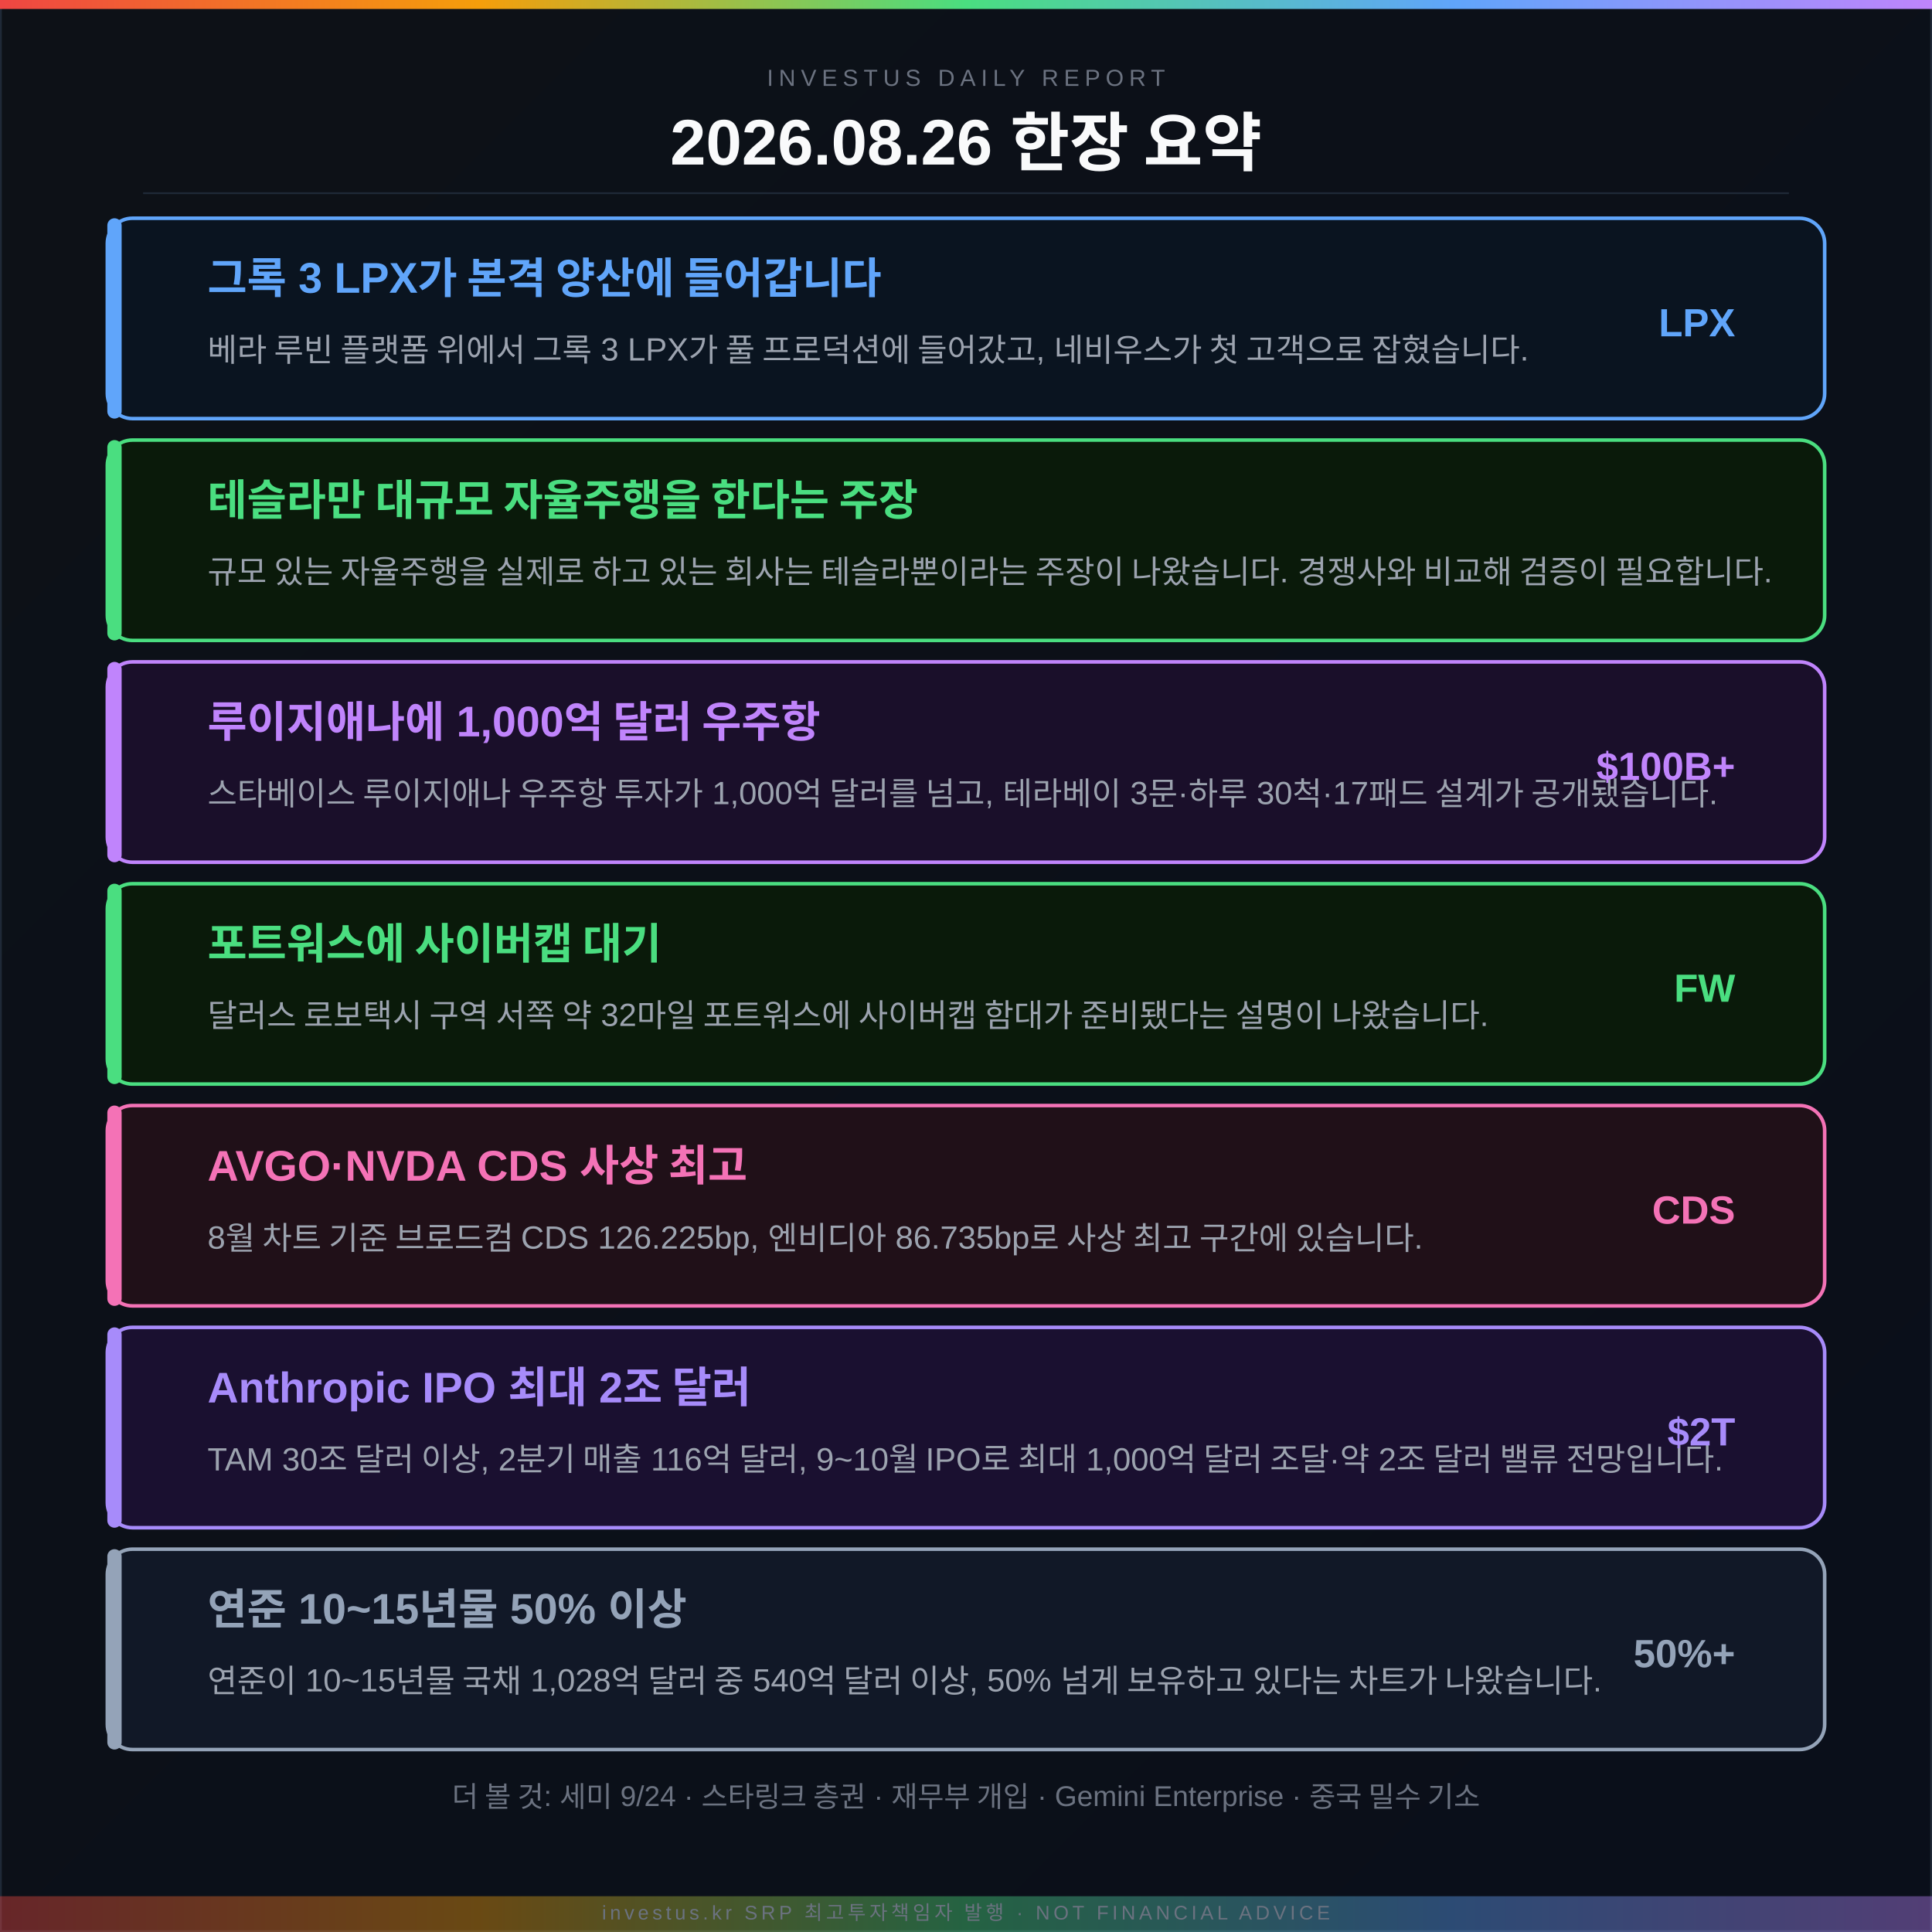
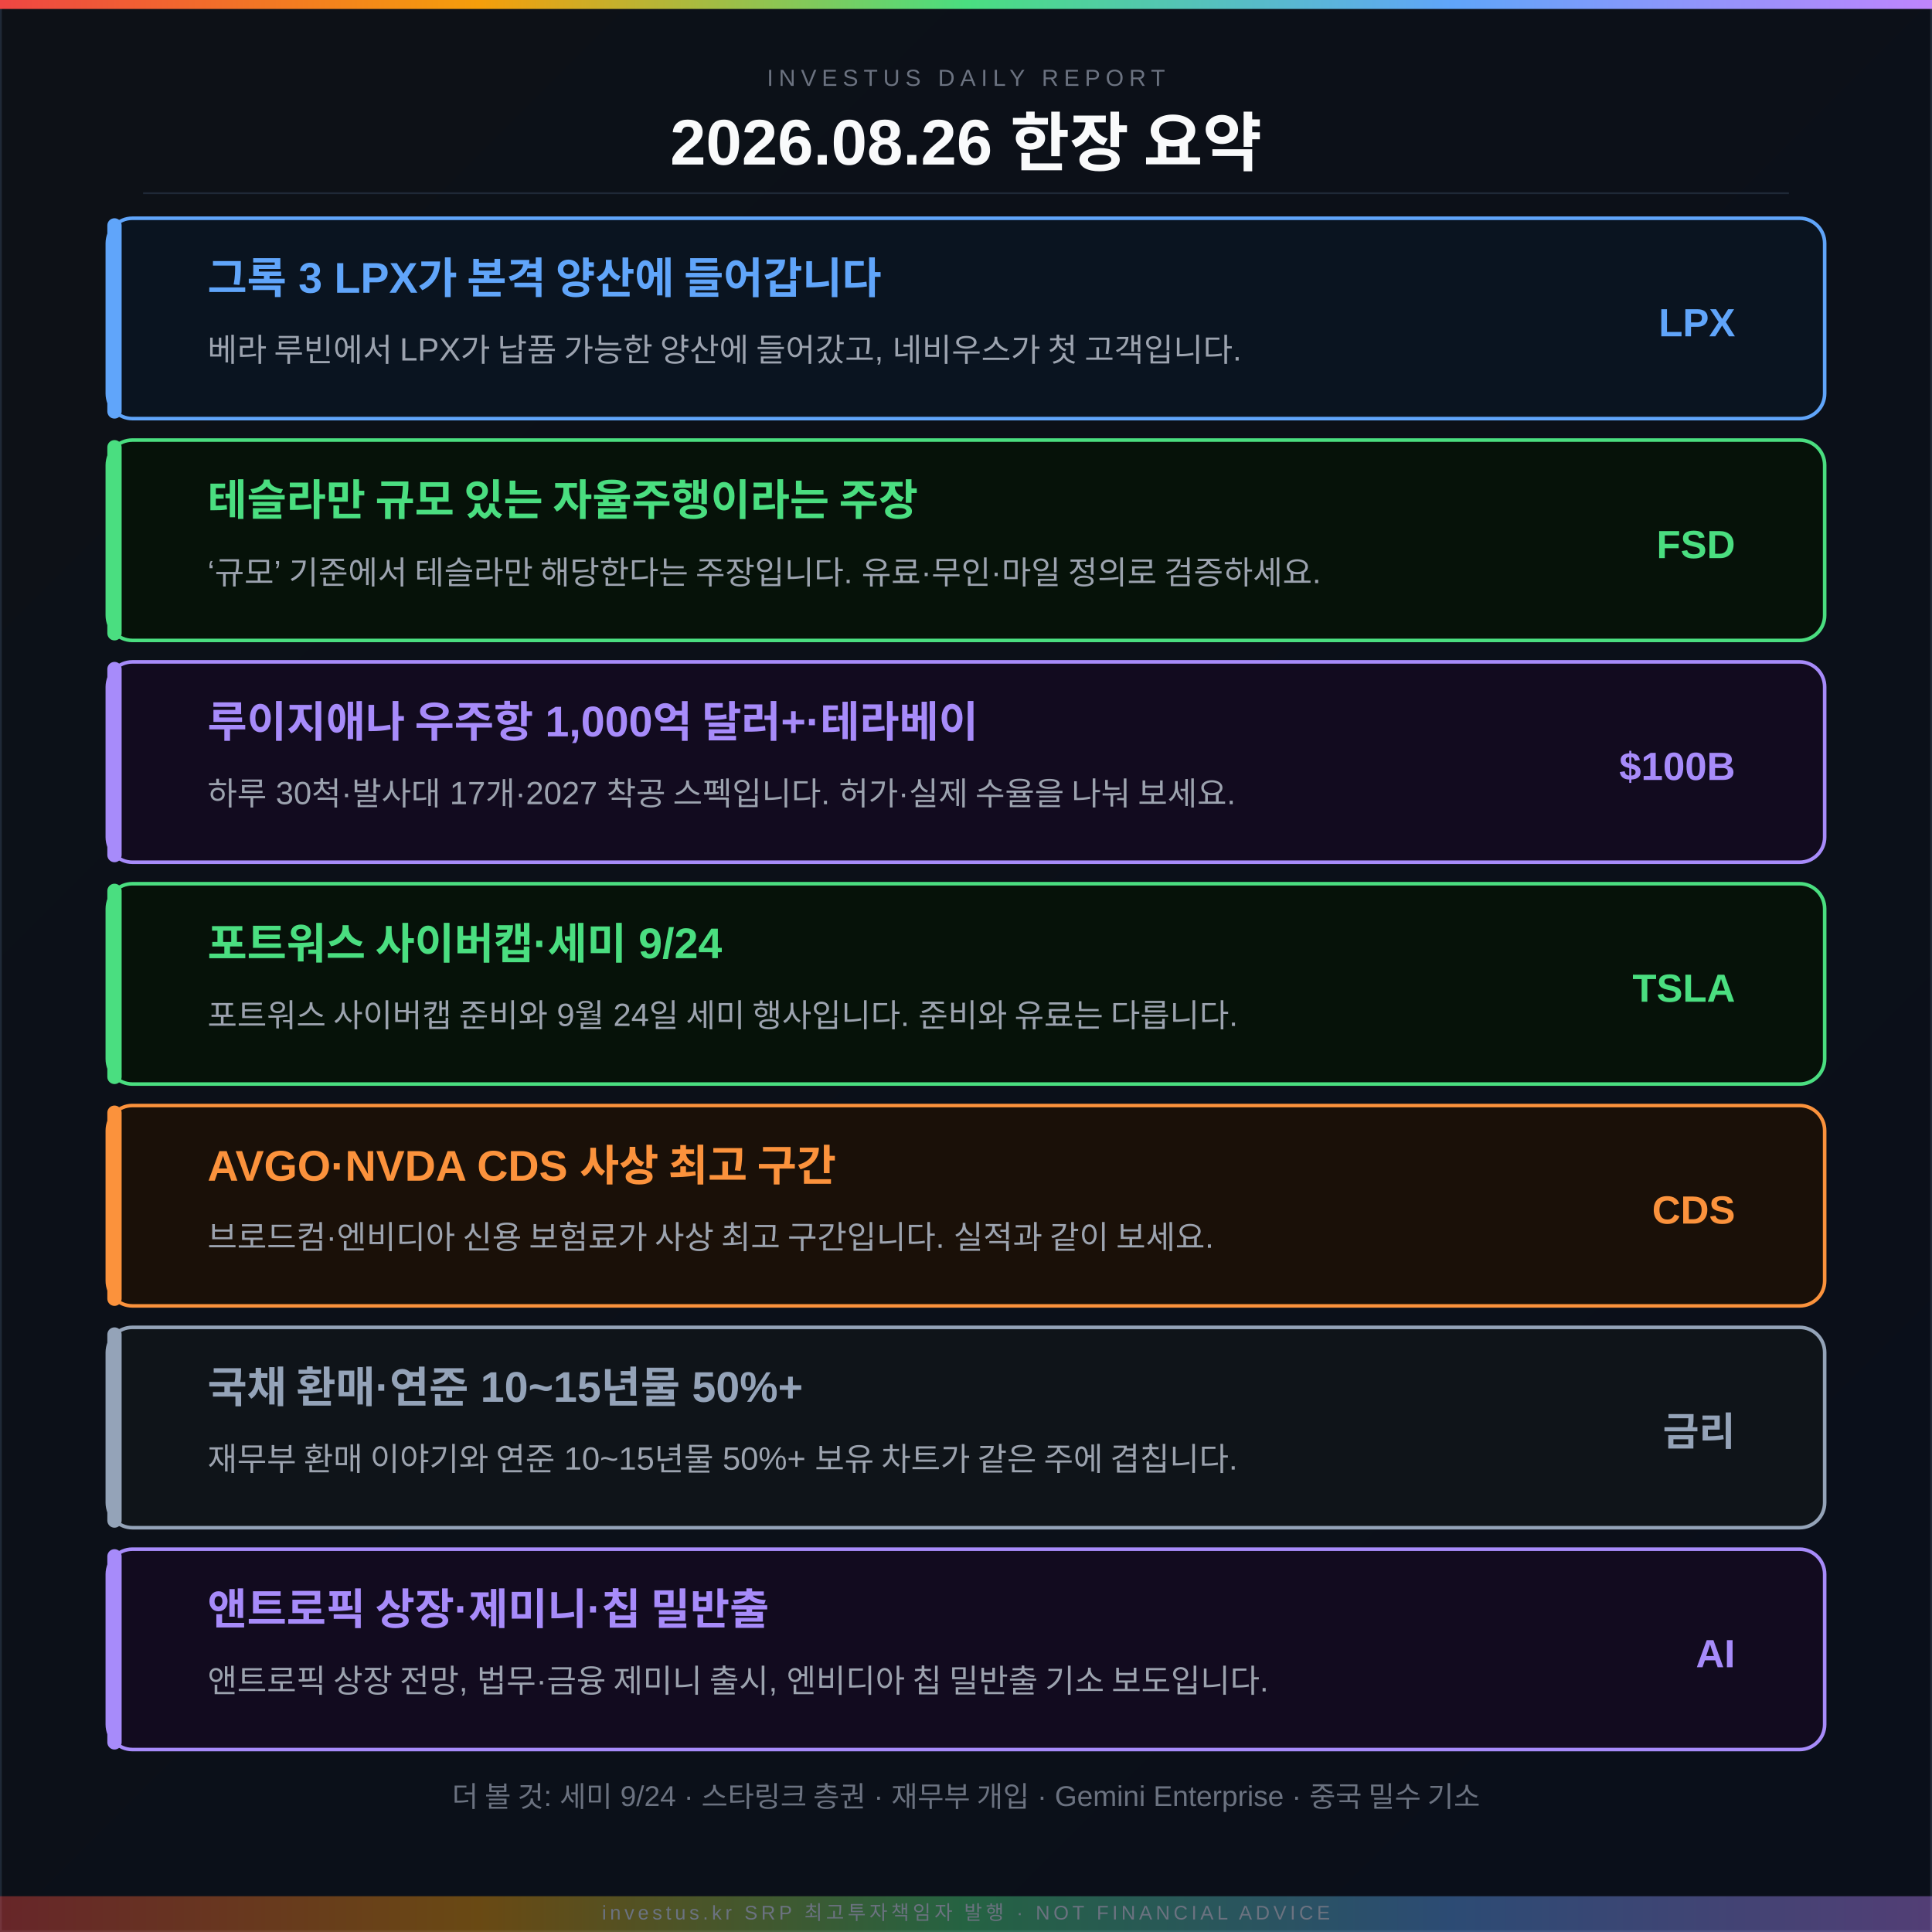
<svg xmlns="http://www.w3.org/2000/svg" viewBox="0 0 1080 1080" width="1080" height="1080">
  <defs>
    <linearGradient id="bg" x1="0%" y1="0%" x2="100%" y2="100%">
      <stop offset="0%" style="stop-color:#0d1117" />
      <stop offset="100%" style="stop-color:#0a0f1a" />
    </linearGradient>
    <linearGradient id="flow" x1="0%" y1="0%" x2="100%" y2="0%">
      <stop offset="0%" style="stop-color:#ef4444" />
      <stop offset="25%" style="stop-color:#f59e0b" />
      <stop offset="50%" style="stop-color:#4ade80" />
      <stop offset="75%" style="stop-color:#60a5fa" />
      <stop offset="100%" style="stop-color:#c084fc" />
    </linearGradient>
  </defs>
  <rect width="1080" height="1080" fill="url(#bg)" />
  <rect width="1080" height="1080" fill="none" stroke="#1f2937" stroke-width="2" />
  <rect x="0" y="0" width="1080" height="5" fill="url(#flow)" />
  <text x="540" y="48" font-family="Arial" font-size="13" fill="#6b7280" text-anchor="middle" letter-spacing="3">INVESTUS DAILY REPORT</text>
  <text x="540" y="92" font-family="Arial Black,Arial" font-size="36" font-weight="900" fill="#f9fafb" text-anchor="middle">2026.08.26 한장 요약</text>
  <line x1="80" y1="108" x2="1000" y2="108" stroke="#1f2937" stroke-width="1" />
  <rect x="60" y="122" width="960" height="112" rx="14" fill="#0a1420" stroke="#60a5fa" stroke-width="2" />
  <rect x="60" y="122" width="8" height="112" rx="4" fill="#60a5fa" />
  <text x="116" y="164" font-family="Arial Black,Arial" font-size="24" font-weight="900" fill="#60a5fa">그록 3 LPX가 본격 양산에 들어갑니다</text>
-   <text x="116" y="202" font-family="Arial" font-size="18" fill="#9ca3af">베라 루빈 플랫폼 위에서 그록 3 LPX가 풀 프로덕션에 들어갔고, 네비우스가 첫 고객으로 잡혔습니다.</text>
+   <text x="116" y="202" font-family="Arial" font-size="18" fill="#9ca3af">베라 루빈에서 LPX가 납품 가능한 양산에 들어갔고, 네비우스가 첫 고객입니다.</text>
  <text x="970" y="188" font-family="Arial Black,Arial" font-size="22" font-weight="900" fill="#60a5fa" text-anchor="end">LPX</text>
-   <rect x="60" y="246" width="960" height="112" rx="14" fill="#0a1a0a" stroke="#4ade80" stroke-width="2" />
+   <rect x="60" y="246" width="960" height="112" rx="14" fill="#061209" stroke="#4ade80" stroke-width="2" />
  <rect x="60" y="246" width="8" height="112" rx="4" fill="#4ade80" />
-   <text x="116" y="288" font-family="Arial Black,Arial" font-size="24" font-weight="900" fill="#4ade80">테슬라만 대규모 자율주행을 한다는 주장</text>
-   <text x="116" y="326" font-family="Arial" font-size="18" fill="#9ca3af">규모 있는 자율주행을 실제로 하고 있는 회사는 테슬라뿐이라는 주장이 나왔습니다. 경쟁사와 비교해 검증이 필요합니다.</text>
-   <rect x="60" y="370" width="960" height="112" rx="14" fill="#1a0f2a" stroke="#c084fc" stroke-width="2" />
-   <rect x="60" y="370" width="8" height="112" rx="4" fill="#c084fc" />
-   <text x="116" y="412" font-family="Arial Black,Arial" font-size="24" font-weight="900" fill="#c084fc">루이지애나에 1,000억 달러 우주항</text>
-   <text x="116" y="450" font-family="Arial" font-size="18" fill="#9ca3af">스타베이스 루이지애나 우주항 투자가 1,000억 달러를 넘고, 테라베이 3문·하루 30척·17패드 설계가 공개됐습니다.</text>
-   <text x="970" y="436" font-family="Arial Black,Arial" font-size="22" font-weight="900" fill="#c084fc" text-anchor="end">$100B+</text>
-   <rect x="60" y="494" width="960" height="112" rx="14" fill="#0a1a0a" stroke="#4ade80" stroke-width="2" />
+   <text x="116" y="288" font-family="Arial Black,Arial" font-size="24" font-weight="900" fill="#4ade80">테슬라만 규모 있는 자율주행이라는 주장</text>
+   <text x="116" y="326" font-family="Arial" font-size="18" fill="#9ca3af">‘규모’ 기준에서 테슬라만 해당한다는 주장입니다. 유료·무인·마일 정의로 검증하세요.</text>
+   <text x="970" y="312" font-family="Arial Black,Arial" font-size="22" font-weight="900" fill="#4ade80" text-anchor="end">FSD</text>
+   <rect x="60" y="370" width="960" height="112" rx="14" fill="#120b1f" stroke="#a78bfa" stroke-width="2" />
+   <rect x="60" y="370" width="8" height="112" rx="4" fill="#a78bfa" />
+   <text x="116" y="412" font-family="Arial Black,Arial" font-size="24" font-weight="900" fill="#a78bfa">루이지애나 우주항 1,000억 달러+·테라베이</text>
+   <text x="116" y="450" font-family="Arial" font-size="18" fill="#9ca3af">하루 30척·발사대 17개·2027 착공 스펙입니다. 허가·실제 수율을 나눠 보세요.</text>
+   <text x="970" y="436" font-family="Arial Black,Arial" font-size="22" font-weight="900" fill="#a78bfa" text-anchor="end">$100B</text>
+   <rect x="60" y="494" width="960" height="112" rx="14" fill="#061209" stroke="#4ade80" stroke-width="2" />
  <rect x="60" y="494" width="8" height="112" rx="4" fill="#4ade80" />
-   <text x="116" y="536" font-family="Arial Black,Arial" font-size="24" font-weight="900" fill="#4ade80">포트워스에 사이버캡 대기</text>
-   <text x="116" y="574" font-family="Arial" font-size="18" fill="#9ca3af">달러스 로보택시 구역 서쪽 약 32마일 포트워스에 사이버캡 함대가 준비됐다는 설명이 나왔습니다.</text>
-   <text x="970" y="560" font-family="Arial Black,Arial" font-size="22" font-weight="900" fill="#4ade80" text-anchor="end">FW</text>
-   <rect x="60" y="618" width="960" height="112" rx="14" fill="#201018" stroke="#f472b6" stroke-width="2" />
-   <rect x="60" y="618" width="8" height="112" rx="4" fill="#f472b6" />
-   <text x="116" y="660" font-family="Arial Black,Arial" font-size="24" font-weight="900" fill="#f472b6">AVGO·NVDA CDS 사상 최고</text>
-   <text x="116" y="698" font-family="Arial" font-size="18" fill="#9ca3af">8월 차트 기준 브로드컴 CDS 126.225bp, 엔비디아 86.735bp로 사상 최고 구간에 있습니다.</text>
-   <text x="970" y="684" font-family="Arial Black,Arial" font-size="22" font-weight="900" fill="#f472b6" text-anchor="end">CDS</text>
-   <rect x="60" y="742" width="960" height="112" rx="14" fill="#1a1030" stroke="#a78bfa" stroke-width="2" />
-   <rect x="60" y="742" width="8" height="112" rx="4" fill="#a78bfa" />
-   <text x="116" y="784" font-family="Arial Black,Arial" font-size="24" font-weight="900" fill="#a78bfa">Anthropic IPO 최대 2조 달러</text>
-   <text x="116" y="822" font-family="Arial" font-size="18" fill="#9ca3af">TAM 30조 달러 이상, 2분기 매출 116억 달러, 9~10월 IPO로 최대 1,000억 달러 조달·약 2조 달러 밸류 전망입니다.</text>
-   <text x="970" y="808" font-family="Arial Black,Arial" font-size="22" font-weight="900" fill="#a78bfa" text-anchor="end">$2T</text>
-   <rect x="60" y="866" width="960" height="112" rx="14" fill="#111827" stroke="#94a3b8" stroke-width="2" />
-   <rect x="60" y="866" width="8" height="112" rx="4" fill="#94a3b8" />
-   <text x="116" y="908" font-family="Arial Black,Arial" font-size="24" font-weight="900" fill="#94a3b8">연준 10~15년물 50% 이상</text>
-   <text x="116" y="946" font-family="Arial" font-size="18" fill="#9ca3af">연준이 10~15년물 국채 1,028억 달러 중 540억 달러 이상, 50% 넘게 보유하고 있다는 차트가 나왔습니다.</text>
-   <text x="970" y="932" font-family="Arial Black,Arial" font-size="22" font-weight="900" fill="#94a3b8" text-anchor="end">50%+</text>
+   <text x="116" y="536" font-family="Arial Black,Arial" font-size="24" font-weight="900" fill="#4ade80">포트워스 사이버캡·세미 9/24</text>
+   <text x="116" y="574" font-family="Arial" font-size="18" fill="#9ca3af">포트워스 사이버캡 준비와 9월 24일 세미 행사입니다. 준비와 유료는 다릅니다.</text>
+   <text x="970" y="560" font-family="Arial Black,Arial" font-size="22" font-weight="900" fill="#4ade80" text-anchor="end">TSLA</text>
+   <rect x="60" y="618" width="960" height="112" rx="14" fill="#1a1008" stroke="#fb923c" stroke-width="2" />
+   <rect x="60" y="618" width="8" height="112" rx="4" fill="#fb923c" />
+   <text x="116" y="660" font-family="Arial Black,Arial" font-size="24" font-weight="900" fill="#fb923c">AVGO·NVDA CDS 사상 최고 구간</text>
+   <text x="116" y="698" font-family="Arial" font-size="18" fill="#9ca3af">브로드컴·엔비디아 신용 보험료가 사상 최고 구간입니다. 실적과 같이 보세요.</text>
+   <text x="970" y="684" font-family="Arial Black,Arial" font-size="22" font-weight="900" fill="#fb923c" text-anchor="end">CDS</text>
+   <rect x="60" y="742" width="960" height="112" rx="14" fill="#0f1419" stroke="#94a3b8" stroke-width="2" />
+   <rect x="60" y="742" width="8" height="112" rx="4" fill="#94a3b8" />
+   <text x="116" y="784" font-family="Arial Black,Arial" font-size="24" font-weight="900" fill="#94a3b8">국채 환매·연준 10~15년물 50%+</text>
+   <text x="116" y="822" font-family="Arial" font-size="18" fill="#9ca3af">재무부 환매 이야기와 연준 10~15년물 50%+ 보유 차트가 같은 주에 겹칩니다.</text>
+   <text x="970" y="808" font-family="Arial Black,Arial" font-size="22" font-weight="900" fill="#94a3b8" text-anchor="end">금리</text>
+   <rect x="60" y="866" width="960" height="112" rx="14" fill="#120b1f" stroke="#a78bfa" stroke-width="2" />
+   <rect x="60" y="866" width="8" height="112" rx="4" fill="#a78bfa" />
+   <text x="116" y="908" font-family="Arial Black,Arial" font-size="24" font-weight="900" fill="#a78bfa">앤트로픽 상장·제미니·칩 밀반출</text>
+   <text x="116" y="946" font-family="Arial" font-size="18" fill="#9ca3af">앤트로픽 상장 전망, 법무·금융 제미니 출시, 엔비디아 칩 밀반출 기소 보도입니다.</text>
+   <text x="970" y="932" font-family="Arial Black,Arial" font-size="22" font-weight="900" fill="#a78bfa" text-anchor="end">AI</text>
  <text x="540" y="1010" font-family="Arial" font-size="16" fill="#6b7280" text-anchor="middle">더 볼 것: 세미 9/24 · 스타링크 층권 · 재무부 개입 · Gemini Enterprise · 중국 밀수 기소</text>
  <rect x="0" y="1060" width="1080" height="20" fill="url(#flow)" opacity=".4" />
  <text x="540" y="1073" font-family="Arial" font-size="11" fill="#6b7280" text-anchor="middle" letter-spacing="2">investus.kr SRP 최고투자책임자 발행 · NOT FINANCIAL ADVICE</text>
</svg>
